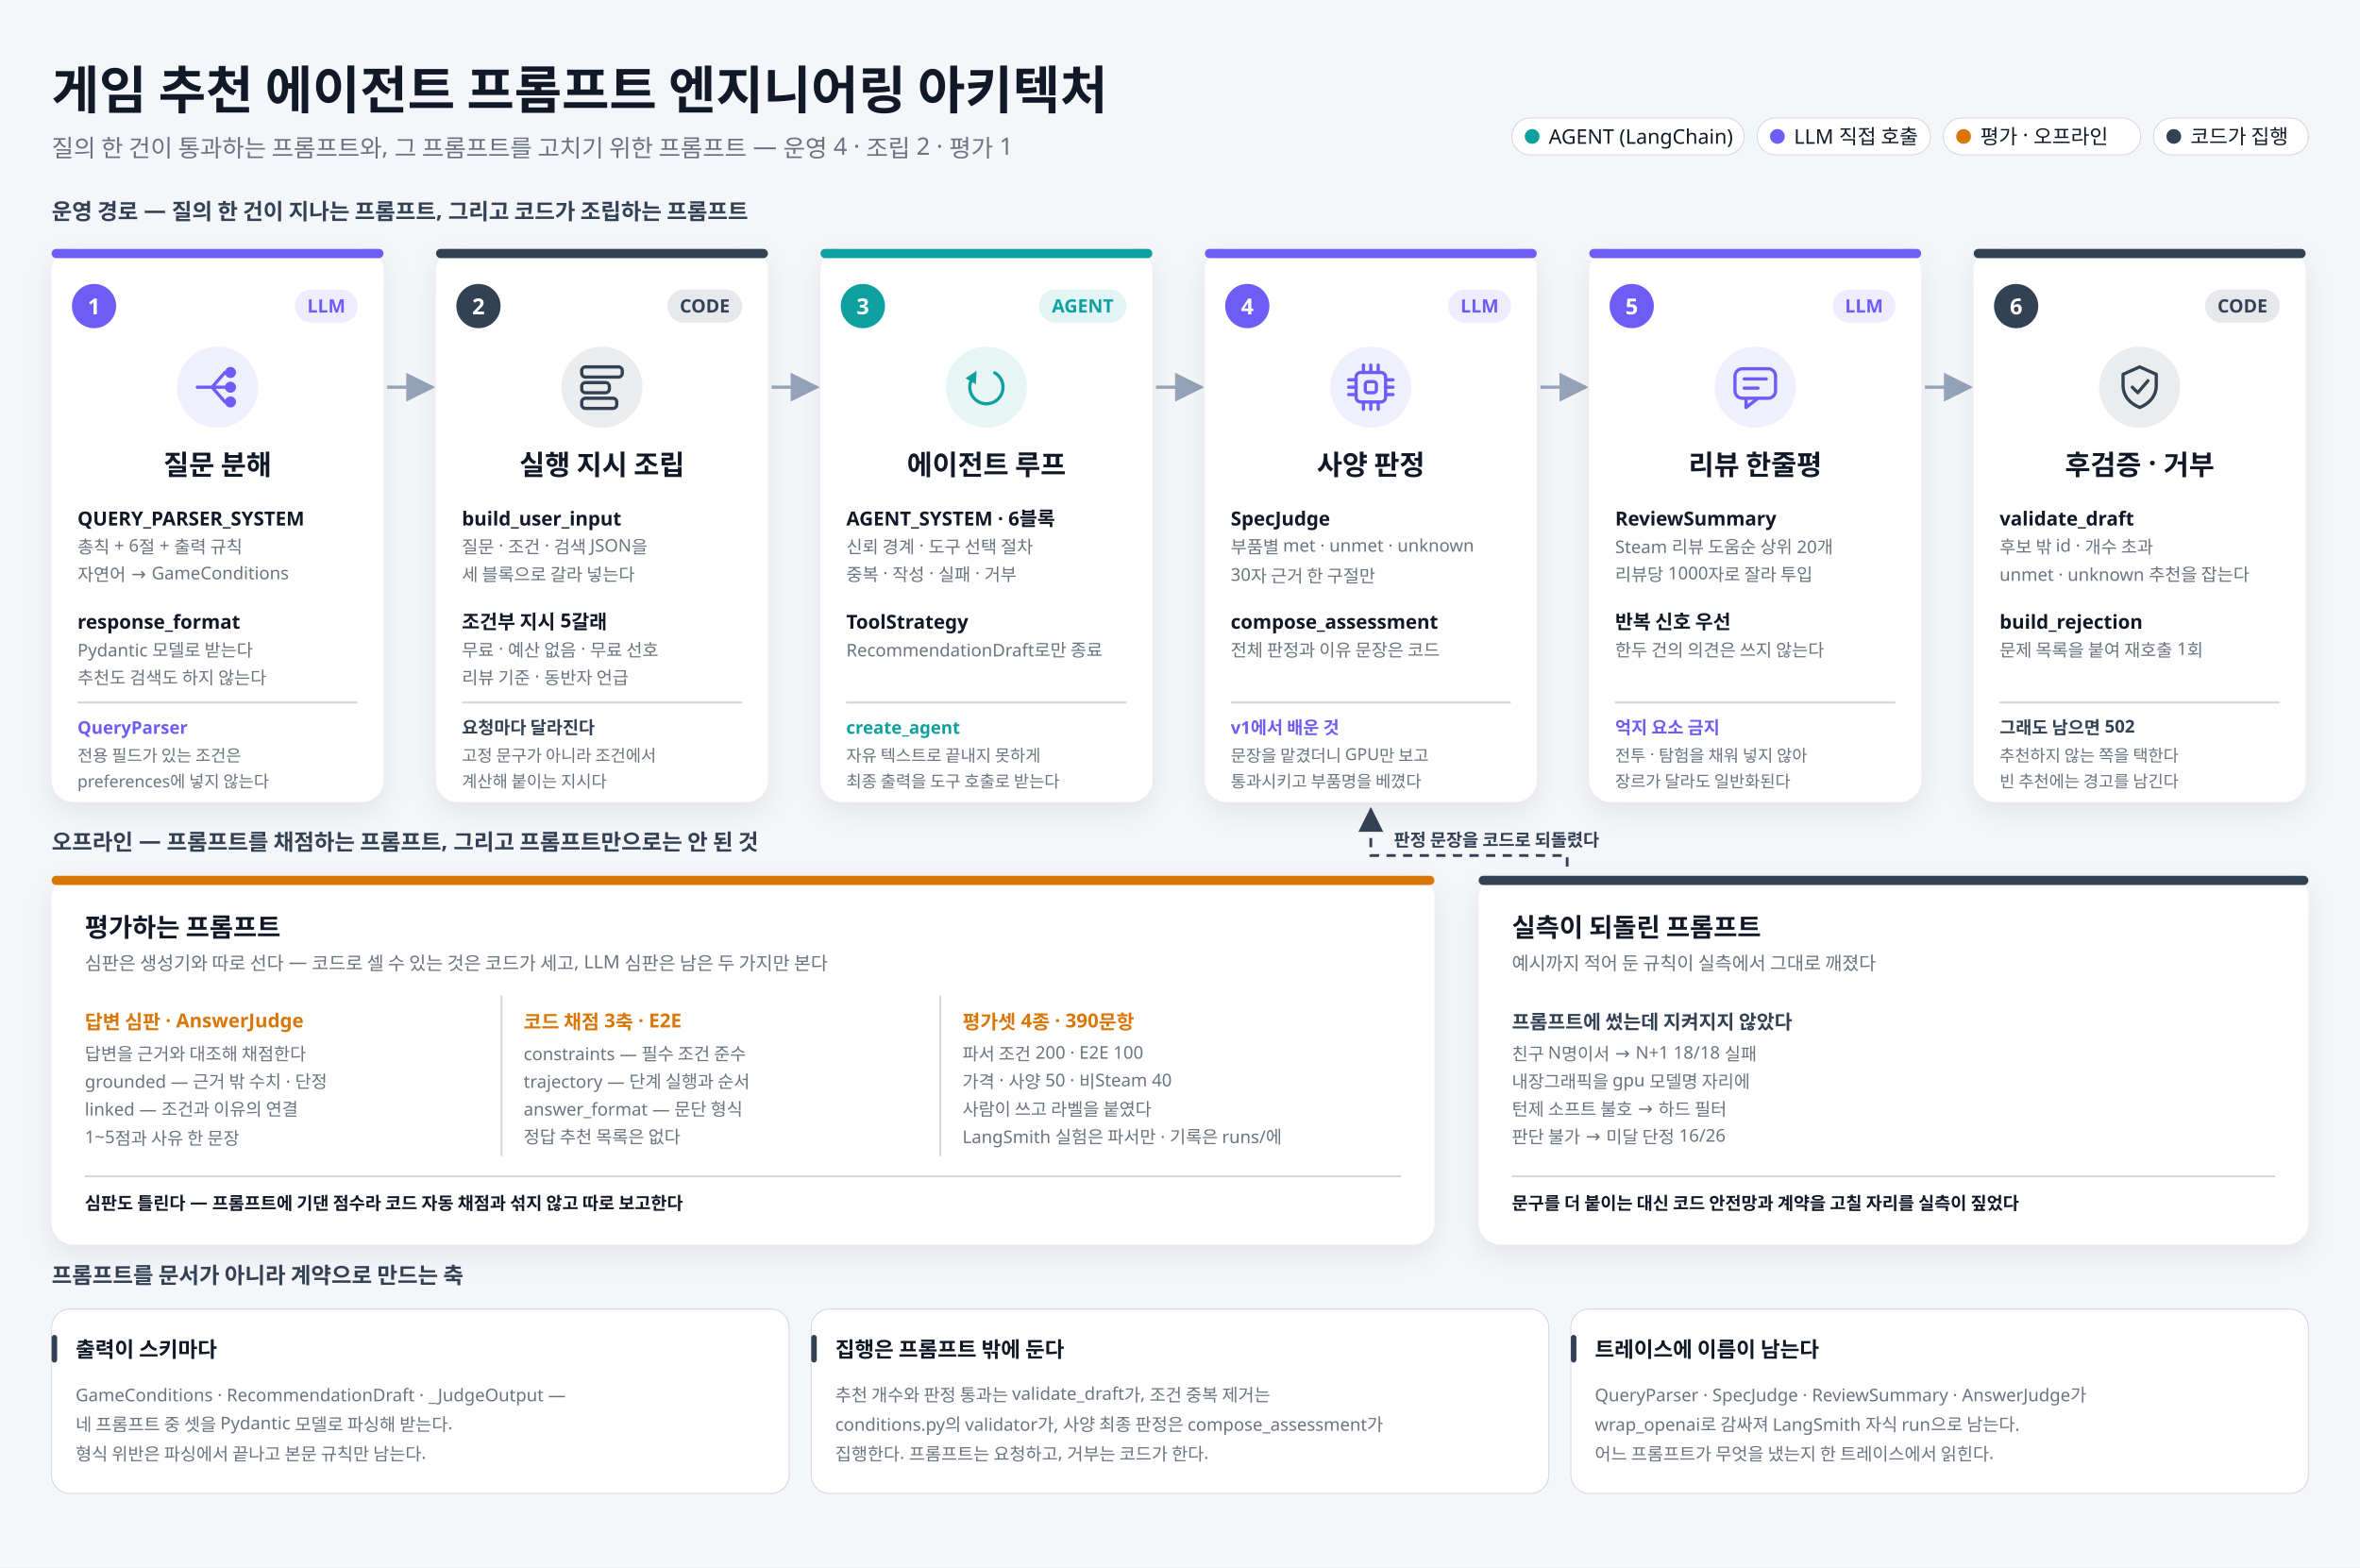
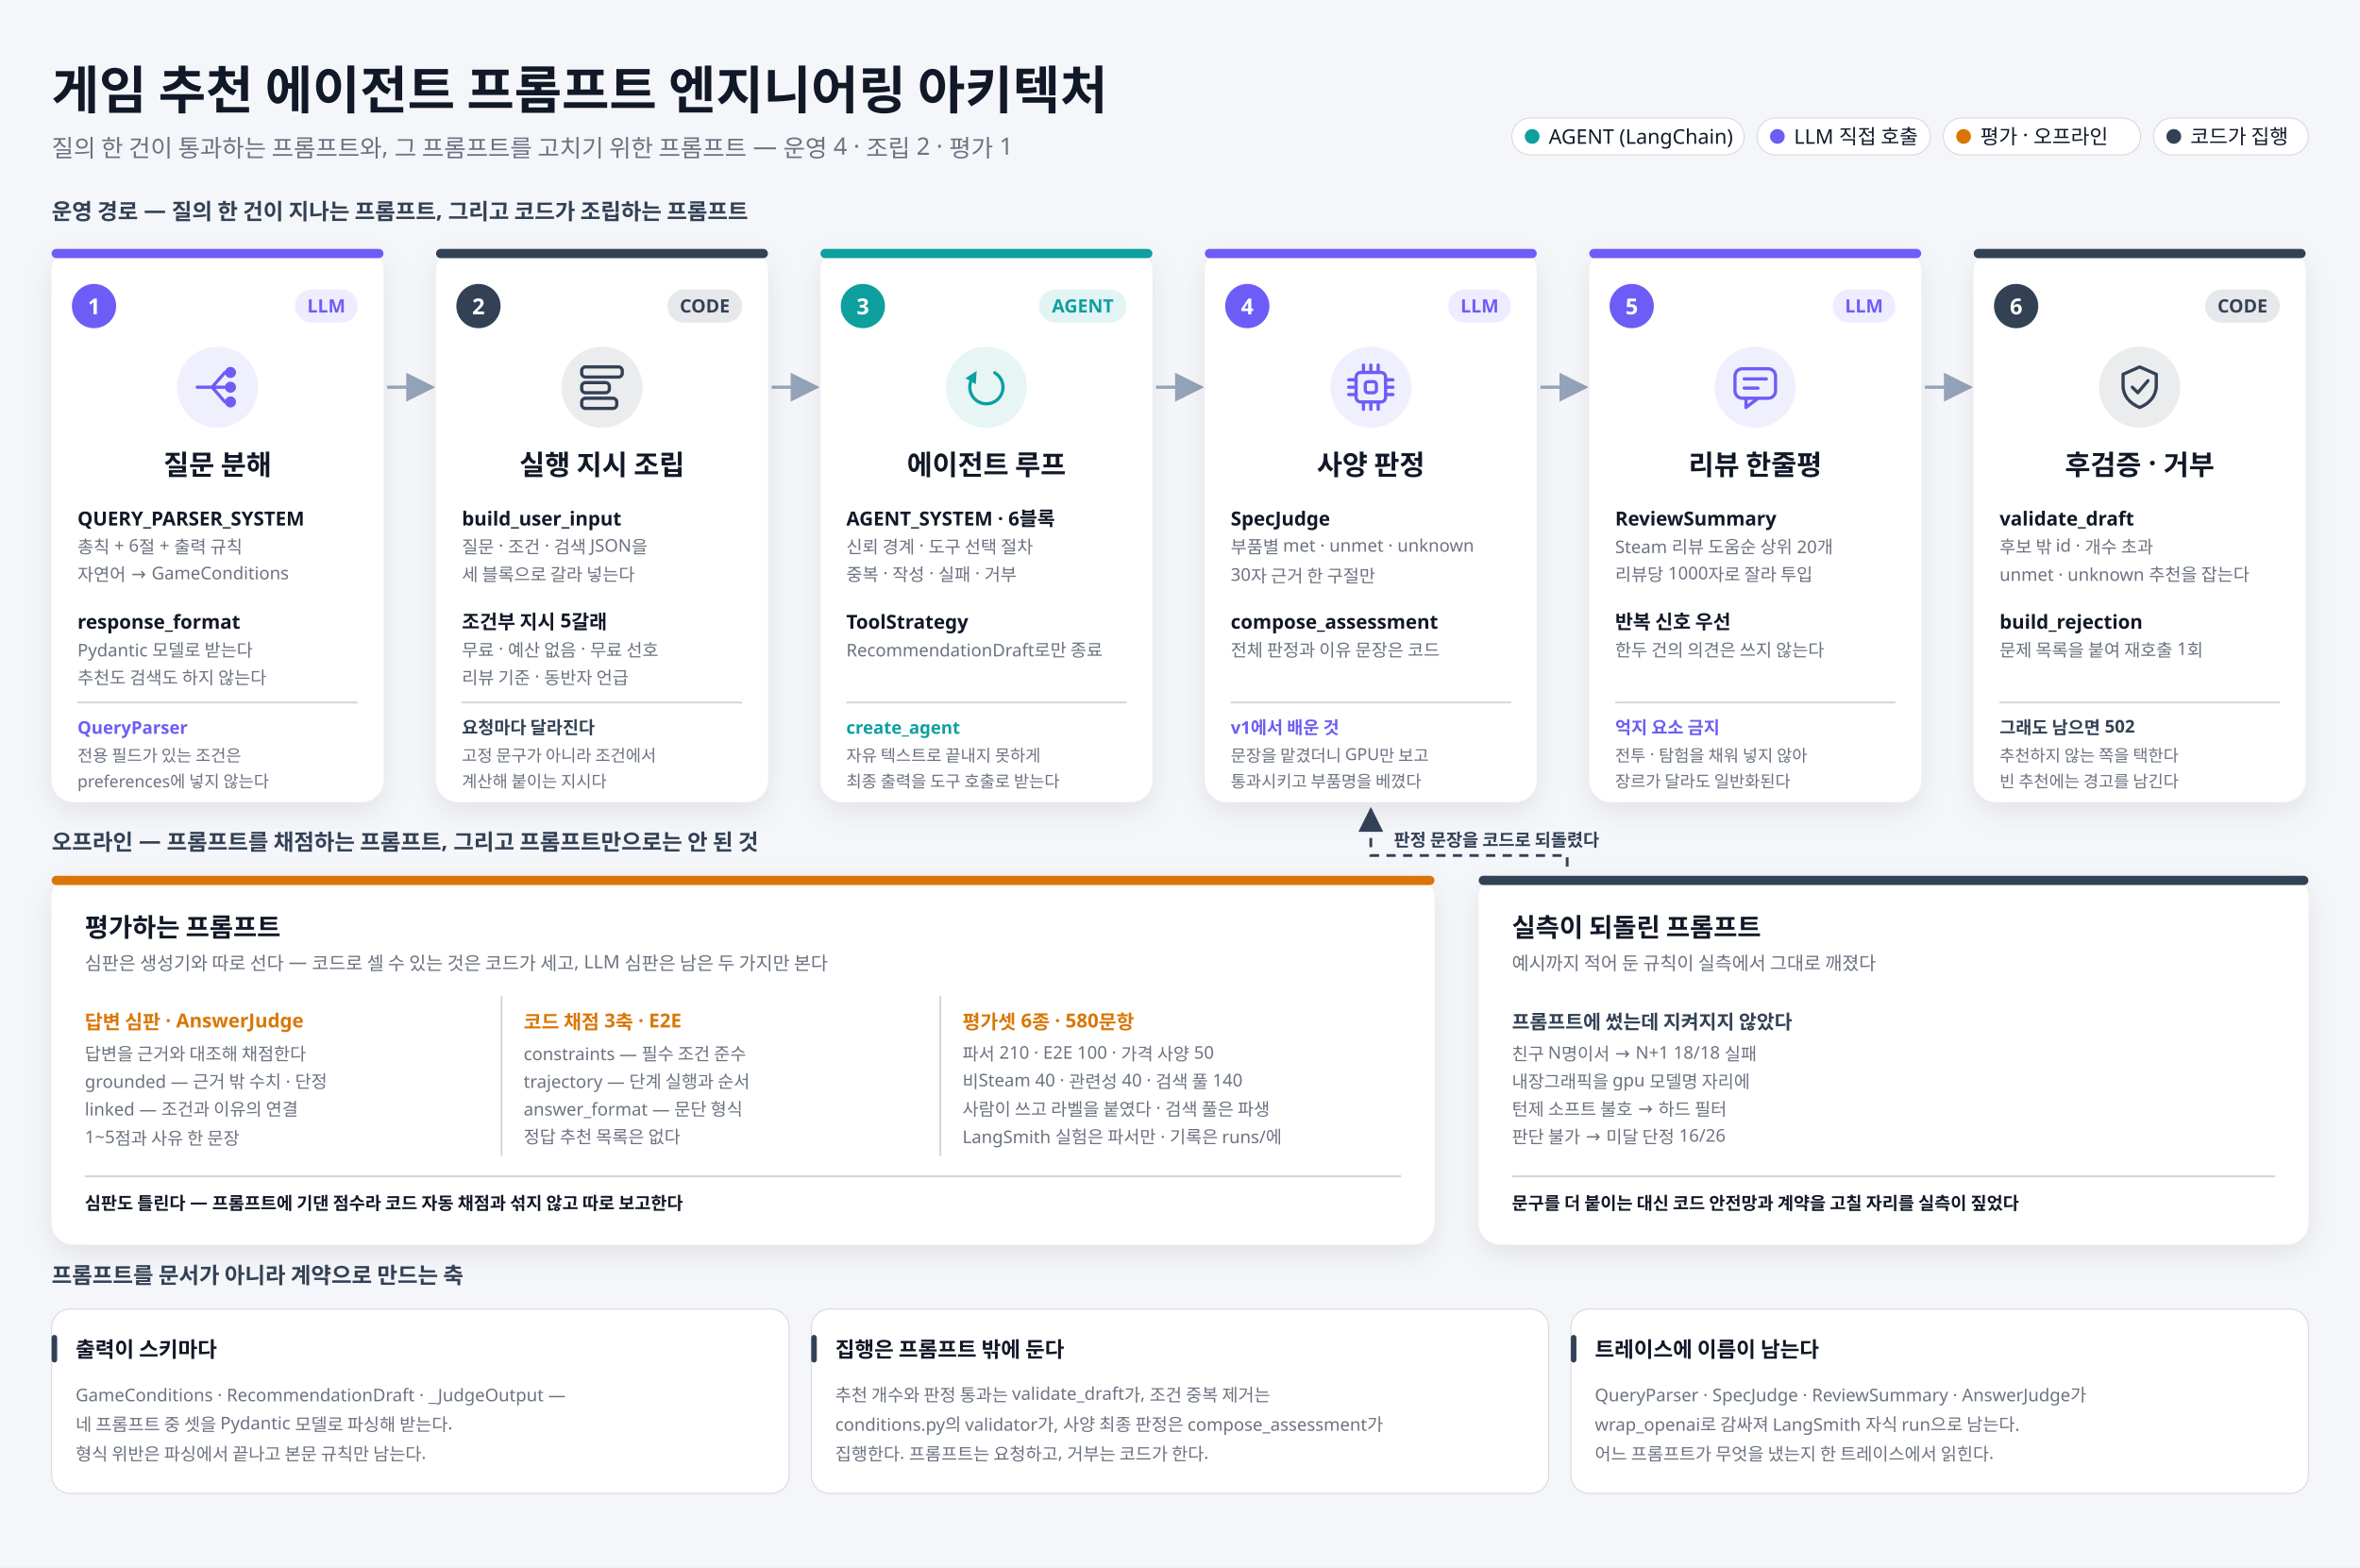
<svg xmlns="http://www.w3.org/2000/svg" width="2560" height="1700" viewBox="0 0 2560 1700" font-family="Apple SD Gothic Neo, Pretendard, Noto Sans KR, sans-serif">
  <defs>
    <filter id="sh" x="-10%" y="-10%" width="120%" height="130%">
      <feDropShadow dx="0" dy="10" stdDeviation="14" flood-color="#0F172A" flood-opacity="0.08" />
    </filter>
    <marker id="arr" viewBox="0 0 10 10" refX="9" refY="5" markerWidth="9" markerHeight="9" orient="auto-start-reverse">
      <path d="M0 0 L10 5 L0 10 z" fill="#94A3B8" />
    </marker>
    <marker id="arr_s" viewBox="0 0 10 10" refX="9" refY="5" markerWidth="9" markerHeight="9" orient="auto-start-reverse">
      <path d="M0 0 L10 5 L0 10 z" fill="#334155" />
    </marker>
  </defs>
  <rect width="2560" height="1700" fill="#F5F6FA" />
  <text x="56" y="118" font-size="56" fill="#111827" font-weight="700">게임 추천 에이전트 프롬프트 엔지니어링 아키텍처</text>
  <text x="56" y="170" font-size="26" fill="#6B7280">질의 한 건이 통과하는 프롬프트와, 그 프롬프트를 고치기 위한 프롬프트  —  운영 4 · 조립 2 · 평가 1</text>
  <rect x="2336" y="128" width="168" height="40" rx="20" fill="white" stroke="#D1D5DB" />
  <circle cx="2358" cy="148" r="8" fill="#334155" />
  <text x="2376" y="156" font-size="22" fill="#111827">코드가 집행</text>
  <rect x="2108" y="128" width="214" height="40" rx="20" fill="white" stroke="#D1D5DB" />
  <circle cx="2130" cy="148" r="8" fill="#D97706" />
  <text x="2148" y="156" font-size="22" fill="#111827">평가 · 오프라인</text>
  <rect x="1906" y="128" width="188" height="40" rx="20" fill="white" stroke="#D1D5DB" />
  <circle cx="1928" cy="148" r="8" fill="#6D5DF6" />
  <text x="1946" y="156" font-size="22" fill="#111827">LLM 직접 호출</text>
  <rect x="1640" y="128" width="252" height="40" rx="20" fill="white" stroke="#D1D5DB" />
  <circle cx="1662" cy="148" r="8" fill="#0E9F9F" />
  <text x="1680" y="156" font-size="22" fill="#111827">AGENT (LangChain)</text>
  <text x="56" y="238" font-size="24" fill="#334155" font-weight="700">운영 경로 — 질의 한 건이 지나는 프롬프트, 그리고 코드가 조립하는 프롬프트</text>
  <rect x="56" y="270" width="360" height="600" rx="24" fill="white" filter="url(#sh)" />
  <rect x="56" y="270" width="360" height="10" rx="5" fill="#6D5DF6" />
  <circle cx="102" cy="332" r="24" fill="#6D5DF6" />
  <text x="102" y="341" font-size="24" fill="white" font-weight="700" text-anchor="middle">1</text>
  <rect x="320" y="314" width="68" height="36" rx="18" fill="#6D5DF6" fill-opacity="0.12" />
  <text x="354.0" y="339" font-size="20" fill="#6D5DF6" font-weight="600" text-anchor="middle">LLM</text>
  <circle cx="236.0" cy="420" r="44" fill="#6D5DF6" fill-opacity="0.10" />
  <path d="M214.0 420 h16 M230.0 420 L244.0 404 M230.0 420 h14 M230.0 420 L244.0 436" fill="none" stroke="#6D5DF6" stroke-width="3.5" stroke-linecap="round" stroke-linejoin="round" />
  <circle cx="250.0" cy="404" r="6" fill="#6D5DF6" />
  <circle cx="250.0" cy="420" r="6" fill="#6D5DF6" />
  <circle cx="250.0" cy="436" r="6" fill="#6D5DF6" />
  <text x="236.0" y="515" font-size="30" fill="#111827" font-weight="700" text-anchor="middle">질문 분해</text>
  <text x="84" y="570" font-size="21" fill="#111827" font-weight="600">QUERY_PARSER_SYSTEM</text>
  <text x="84" y="600" font-size="19" fill="#6B7280">총칙 + 6절 + 출력 규칙</text>
  <text x="84" y="630" font-size="19" fill="#6B7280">자연어 → GameConditions</text>
  <text x="84" y="682" font-size="21" fill="#111827" font-weight="600">response_format</text>
  <text x="84" y="712" font-size="19" fill="#6B7280">Pydantic 모델로 받는다</text>
  <text x="84" y="742" font-size="19" fill="#6B7280">추천도 검색도 하지 않는다</text>
  <line x1="84" y1="762" x2="388" y2="762" stroke="#D1D5DB" stroke-width="2" />
  <text x="84" y="796" font-size="19" fill="#6D5DF6" font-weight="600">QueryParser</text>
  <text x="84" y="826" font-size="18" fill="#6B7280">전용 필드가 있는 조건은</text>
  <text x="84" y="854" font-size="18" fill="#6B7280">preferences에 넣지 않는다</text>
  <line x1="420" y1="420" x2="469" y2="420" stroke="#94A3B8" stroke-width="3.5" marker-end="url(#arr)" />
  <rect x="473" y="270" width="360" height="600" rx="24" fill="white" filter="url(#sh)" />
  <rect x="473" y="270" width="360" height="10" rx="5" fill="#334155" />
  <circle cx="519" cy="332" r="24" fill="#334155" />
  <text x="519" y="341" font-size="24" fill="white" font-weight="700" text-anchor="middle">2</text>
  <rect x="724" y="314" width="81" height="36" rx="18" fill="#334155" fill-opacity="0.12" />
  <text x="764.5" y="339" font-size="20" fill="#334155" font-weight="600" text-anchor="middle">CODE</text>
  <circle cx="653.0" cy="420" r="44" fill="#334155" fill-opacity="0.10" />
  <rect x="631.0" y="398" width="44" height="11" rx="4" fill="none" stroke="#334155" stroke-width="3.5" />
  <rect x="631.0" y="415" width="30" height="11" rx="4" fill="none" stroke="#334155" stroke-width="3.5" />
  <rect x="631.0" y="432" width="38" height="11" rx="4" fill="none" stroke="#334155" stroke-width="3.5" />
  <text x="653.0" y="515" font-size="30" fill="#111827" font-weight="700" text-anchor="middle">실행 지시 조립</text>
  <text x="501" y="570" font-size="21" fill="#111827" font-weight="600">build_user_input</text>
  <text x="501" y="600" font-size="19" fill="#6B7280">질문 · 조건 · 검색 JSON을</text>
  <text x="501" y="630" font-size="19" fill="#6B7280">세 블록으로 갈라 넣는다</text>
  <text x="501" y="682" font-size="21" fill="#111827" font-weight="600">조건부 지시 5갈래</text>
  <text x="501" y="712" font-size="19" fill="#6B7280">무료 · 예산 없음 · 무료 선호</text>
  <text x="501" y="742" font-size="19" fill="#6B7280">리뷰 기준 · 동반자 언급</text>
  <line x1="501" y1="762" x2="805" y2="762" stroke="#D1D5DB" stroke-width="2" />
  <text x="501" y="796" font-size="19" fill="#334155" font-weight="600">요청마다 달라진다</text>
  <text x="501" y="826" font-size="18" fill="#6B7280">고정 문구가 아니라 조건에서</text>
  <text x="501" y="854" font-size="18" fill="#6B7280">계산해 붙이는 지시다</text>
  <line x1="837" y1="420" x2="886" y2="420" stroke="#94A3B8" stroke-width="3.5" marker-end="url(#arr)" />
  <rect x="890" y="270" width="360" height="600" rx="24" fill="white" filter="url(#sh)" />
  <rect x="890" y="270" width="360" height="10" rx="5" fill="#0E9F9F" />
  <circle cx="936" cy="332" r="24" fill="#0E9F9F" />
  <text x="936" y="341" font-size="24" fill="white" font-weight="700" text-anchor="middle">3</text>
  <rect x="1127" y="314" width="95" height="36" rx="18" fill="#0E9F9F" fill-opacity="0.12" />
  <text x="1174.5" y="339" font-size="20" fill="#0E9F9F" font-weight="600" text-anchor="middle">AGENT</text>
  <circle cx="1070.0" cy="420" r="44" fill="#0E9F9F" fill-opacity="0.10" />
  <path d="M1079.0 404.4 A 18 18 0 1 1 1054.4 411.0" fill="none" stroke="#0E9F9F" stroke-width="3.5" stroke-linecap="round" />
  <path d="M1059.4 402.3 L1058.5 416.8 L1047.3 410.3 z" fill="#0E9F9F" />
  <text x="1070.0" y="515" font-size="30" fill="#111827" font-weight="700" text-anchor="middle">에이전트 루프</text>
  <text x="918" y="570" font-size="21" fill="#111827" font-weight="600">AGENT_SYSTEM · 6블록</text>
  <text x="918" y="600" font-size="19" fill="#6B7280">신뢰 경계 · 도구 선택 절차</text>
  <text x="918" y="630" font-size="19" fill="#6B7280">중복 · 작성 · 실패 · 거부</text>
  <text x="918" y="682" font-size="21" fill="#111827" font-weight="600">ToolStrategy</text>
  <text x="918" y="712" font-size="19" fill="#6B7280">RecommendationDraft로만 종료</text>
  <line x1="918" y1="762" x2="1222" y2="762" stroke="#D1D5DB" stroke-width="2" />
  <text x="918" y="796" font-size="19" fill="#0E9F9F" font-weight="600">create_agent</text>
  <text x="918" y="826" font-size="18" fill="#6B7280">자유 텍스트로 끝내지 못하게</text>
  <text x="918" y="854" font-size="18" fill="#6B7280">최종 출력을 도구 호출로 받는다</text>
  <line x1="1254" y1="420" x2="1303" y2="420" stroke="#94A3B8" stroke-width="3.5" marker-end="url(#arr)" />
  <rect x="1307" y="270" width="360" height="600" rx="24" fill="white" filter="url(#sh)" />
  <rect x="1307" y="270" width="360" height="10" rx="5" fill="#6D5DF6" />
  <circle cx="1353" cy="332" r="24" fill="#6D5DF6" />
  <text x="1353" y="341" font-size="24" fill="white" font-weight="700" text-anchor="middle">4</text>
  <rect x="1571" y="314" width="68" height="36" rx="18" fill="#6D5DF6" fill-opacity="0.12" />
  <text x="1605.0" y="339" font-size="20" fill="#6D5DF6" font-weight="600" text-anchor="middle">LLM</text>
  <circle cx="1487.0" cy="420" r="44" fill="#6D5DF6" fill-opacity="0.10" />
  <rect x="1471.0" y="404" width="32" height="32" rx="5" fill="none" stroke="#6D5DF6" stroke-width="3.5" />
  <rect x="1481.0" y="414" width="12" height="12" rx="3" fill="none" stroke="#6D5DF6" stroke-width="3.5" />
  <path d="M1479.0 404 v-8 M1479.0 436 v8 M1471.0 412 h-8 M1503.0 412 h8 M1487.0 404 v-8 M1487.0 436 v8 M1471.0 420 h-8 M1503.0 420 h8 M1495.0 404 v-8 M1495.0 436 v8 M1471.0 428 h-8 M1503.0 428 h8" fill="none" stroke="#6D5DF6" stroke-width="3.5" stroke-linecap="round" />
  <text x="1487.0" y="515" font-size="30" fill="#111827" font-weight="700" text-anchor="middle">사양 판정</text>
  <text x="1335" y="570" font-size="21" fill="#111827" font-weight="600">SpecJudge</text>
  <text x="1335" y="600" font-size="19" fill="#6B7280">부품별 met · unmet · unknown</text>
  <text x="1335" y="630" font-size="19" fill="#6B7280">30자 근거 한 구절만</text>
  <text x="1335" y="682" font-size="21" fill="#111827" font-weight="600">compose_assessment</text>
  <text x="1335" y="712" font-size="19" fill="#6B7280">전체 판정과 이유 문장은 코드</text>
  <line x1="1335" y1="762" x2="1639" y2="762" stroke="#D1D5DB" stroke-width="2" />
  <text x="1335" y="796" font-size="19" fill="#6D5DF6" font-weight="600">v1에서 배운 것</text>
  <text x="1335" y="826" font-size="18" fill="#6B7280">문장을 맡겼더니 GPU만 보고</text>
  <text x="1335" y="854" font-size="18" fill="#6B7280">통과시키고 부품명을 베꼈다</text>
  <line x1="1671" y1="420" x2="1720" y2="420" stroke="#94A3B8" stroke-width="3.5" marker-end="url(#arr)" />
  <rect x="1724" y="270" width="360" height="600" rx="24" fill="white" filter="url(#sh)" />
  <rect x="1724" y="270" width="360" height="10" rx="5" fill="#6D5DF6" />
  <circle cx="1770" cy="332" r="24" fill="#6D5DF6" />
  <text x="1770" y="341" font-size="24" fill="white" font-weight="700" text-anchor="middle">5</text>
  <rect x="1988" y="314" width="68" height="36" rx="18" fill="#6D5DF6" fill-opacity="0.12" />
  <text x="2022.0" y="339" font-size="20" fill="#6D5DF6" font-weight="600" text-anchor="middle">LLM</text>
  <circle cx="1904.0" cy="420" r="44" fill="#6D5DF6" fill-opacity="0.10" />
  <rect x="1882.0" y="400" width="44" height="32" rx="8" fill="none" stroke="#6D5DF6" stroke-width="3.5" />
  <path d="M1894.0 432 v10 l13 -10" fill="none" stroke="#6D5DF6" stroke-width="3.5" stroke-linejoin="round" />
  <path d="M1892.0 411 h24 M1892.0 421 h15" fill="none" stroke="#6D5DF6" stroke-width="3.5" stroke-linecap="round" />
  <text x="1904.0" y="515" font-size="30" fill="#111827" font-weight="700" text-anchor="middle">리뷰 한줄평</text>
  <text x="1752" y="570" font-size="21" fill="#111827" font-weight="600">ReviewSummary</text>
  <text x="1752" y="600" font-size="19" fill="#6B7280">Steam 리뷰 도움순 상위 20개</text>
  <text x="1752" y="630" font-size="19" fill="#6B7280">리뷰당 1000자로 잘라 투입</text>
  <text x="1752" y="682" font-size="21" fill="#111827" font-weight="600">반복 신호 우선</text>
  <text x="1752" y="712" font-size="19" fill="#6B7280">한두 건의 의견은 쓰지 않는다</text>
  <line x1="1752" y1="762" x2="2056" y2="762" stroke="#D1D5DB" stroke-width="2" />
  <text x="1752" y="796" font-size="19" fill="#6D5DF6" font-weight="600">억지 요소 금지</text>
  <text x="1752" y="826" font-size="18" fill="#6B7280">전투 · 탐험을 채워 넣지 않아</text>
  <text x="1752" y="854" font-size="18" fill="#6B7280">장르가 달라도 일반화된다</text>
  <line x1="2088" y1="420" x2="2137" y2="420" stroke="#94A3B8" stroke-width="3.5" marker-end="url(#arr)" />
  <rect x="2141" y="270" width="360" height="600" rx="24" fill="white" filter="url(#sh)" />
  <rect x="2141" y="270" width="360" height="10" rx="5" fill="#334155" />
  <circle cx="2187" cy="332" r="24" fill="#334155" />
  <text x="2187" y="341" font-size="24" fill="white" font-weight="700" text-anchor="middle">6</text>
  <rect x="2392" y="314" width="81" height="36" rx="18" fill="#334155" fill-opacity="0.12" />
  <text x="2432.5" y="339" font-size="20" fill="#334155" font-weight="600" text-anchor="middle">CODE</text>
  <circle cx="2321.0" cy="420" r="44" fill="#334155" fill-opacity="0.10" />
  <path d="M2321.0 398 l18 8 v12 c0 12 -8 20 -18 24 c-10 -4 -18 -12 -18 -24 v-12 z" fill="none" stroke="#334155" stroke-width="3.5" stroke-linejoin="round" />
  <path d="M2313.0 420 l6 6 l11 -13" fill="none" stroke="#334155" stroke-width="3.5" stroke-linecap="round" stroke-linejoin="round" />
  <text x="2321.0" y="515" font-size="30" fill="#111827" font-weight="700" text-anchor="middle">후검증 · 거부</text>
  <text x="2169" y="570" font-size="21" fill="#111827" font-weight="600">validate_draft</text>
  <text x="2169" y="600" font-size="19" fill="#6B7280">후보 밖 id · 개수 초과</text>
  <text x="2169" y="630" font-size="19" fill="#6B7280">unmet · unknown 추천을 잡는다</text>
  <text x="2169" y="682" font-size="21" fill="#111827" font-weight="600">build_rejection</text>
  <text x="2169" y="712" font-size="19" fill="#6B7280">문제 목록을 붙여 재호출 1회</text>
  <line x1="2169" y1="762" x2="2473" y2="762" stroke="#D1D5DB" stroke-width="2" />
  <text x="2169" y="796" font-size="19" fill="#334155" font-weight="600">그래도 남으면 502</text>
  <text x="2169" y="826" font-size="18" fill="#6B7280">추천하지 않는 쪽을 택한다</text>
  <text x="2169" y="854" font-size="18" fill="#6B7280">빈 추천에는 경고를 남긴다</text>
  <text x="56" y="922" font-size="24" fill="#334155" font-weight="700">오프라인 — 프롬프트를 채점하는 프롬프트, 그리고 프롬프트만으로는 안 된 것</text>
  <rect x="56" y="950" width="1500" height="400" rx="24" fill="white" filter="url(#sh)" />
  <rect x="56" y="950" width="1500" height="10" rx="5" fill="#D97706" />
  <text x="92" y="1016" font-size="28" fill="#111827" font-weight="700">평가하는 프롬프트</text>
  <text x="92" y="1052" font-size="20" fill="#6B7280">심판은 생성기와 따로 선다 — 코드로 셀 수 있는 것은 코드가 세고, LLM 심판은 남은 두 가지만 본다</text>
  <text x="92" y="1116" font-size="21" fill="#D97706" font-weight="600">답변 심판 · AnswerJudge</text>
  <text x="92" y="1150" font-size="19" fill="#6B7280">답변을 근거와 대조해 채점한다</text>
  <text x="92" y="1180" font-size="19" fill="#6B7280">grounded — 근거 밖 수치 · 단정</text>
  <text x="92" y="1210" font-size="19" fill="#6B7280">linked — 조건과 이유의 연결</text>
  <text x="92" y="1240" font-size="19" fill="#6B7280">1~5점과 사유 한 문장</text>
  <line x1="544" y1="1080" x2="544" y2="1254" stroke="#D1D5DB" stroke-width="2" />
  <text x="568" y="1116" font-size="21" fill="#D97706" font-weight="600">코드 채점 3축 · E2E</text>
  <text x="568" y="1150" font-size="19" fill="#6B7280">constraints — 필수 조건 준수</text>
  <text x="568" y="1180" font-size="19" fill="#6B7280">trajectory — 단계 실행과 순서</text>
  <text x="568" y="1210" font-size="19" fill="#6B7280">answer_format — 문단 형식</text>
  <text x="568" y="1240" font-size="19" fill="#6B7280">정답 추천 목록은 없다</text>
  <line x1="1020" y1="1080" x2="1020" y2="1254" stroke="#D1D5DB" stroke-width="2" />
-   <text x="1044" y="1116" font-size="21" fill="#D97706" font-weight="600">평가셋 4종 · 390문항</text>
-   <text x="1044" y="1150" font-size="19" fill="#6B7280">파서 조건 200 · E2E 100</text>
-   <text x="1044" y="1180" font-size="19" fill="#6B7280">가격 · 사양 50 · 비Steam 40</text>
-   <text x="1044" y="1210" font-size="19" fill="#6B7280">사람이 쓰고 라벨을 붙였다</text>
+   <text x="1044" y="1116" font-size="21" fill="#D97706" font-weight="600">평가셋 6종 · 580문항</text>
+   <text x="1044" y="1150" font-size="19" fill="#6B7280">파서 210 · E2E 100 · 가격 사양 50</text>
+   <text x="1044" y="1180" font-size="19" fill="#6B7280">비Steam 40 · 관련성 40 · 검색 풀 140</text>
+   <text x="1044" y="1210" font-size="19" fill="#6B7280">사람이 쓰고 라벨을 붙였다 · 검색 풀은 파생</text>
  <text x="1044" y="1240" font-size="19" fill="#6B7280">LangSmith 실험은 파서만 · 기록은 runs/에</text>
  <line x1="92" y1="1276" x2="1520" y2="1276" stroke="#D1D5DB" stroke-width="2" />
  <text x="92" y="1312" font-size="19" fill="#111827" font-weight="600">심판도 틀린다 — 프롬프트에 기댄 점수라 코드 자동 채점과 섞지 않고 따로 보고한다</text>
  <rect x="1604" y="950" width="900" height="400" rx="24" fill="white" filter="url(#sh)" />
  <rect x="1604" y="950" width="900" height="10" rx="5" fill="#334155" />
  <text x="1640" y="1016" font-size="28" fill="#111827" font-weight="700">실측이 되돌린 프롬프트</text>
  <text x="1640" y="1052" font-size="20" fill="#6B7280">예시까지 적어 둔 규칙이 실측에서 그대로 깨졌다</text>
  <text x="1640" y="1116" font-size="21" fill="#334155" font-weight="600">프롬프트에 썼는데 지켜지지 않았다</text>
  <text x="1640" y="1150" font-size="19" fill="#6B7280">친구 N명이서 → N+1  18/18 실패</text>
  <text x="1640" y="1180" font-size="19" fill="#6B7280">내장그래픽을 gpu 모델명 자리에</text>
  <text x="1640" y="1210" font-size="19" fill="#6B7280">턴제 소프트 불호 → 하드 필터</text>
  <text x="1640" y="1240" font-size="19" fill="#6B7280">판단 불가 → 미달 단정 16/26</text>
  <line x1="1640" y1="1276" x2="2468" y2="1276" stroke="#D1D5DB" stroke-width="2" />
  <text x="1640" y="1312" font-size="19" fill="#111827" font-weight="600">문구를 더 붙이는 대신 코드 안전망과 계약을 고칠 자리를 실측이 짚었다</text>
  <path d="M1700 940 V 928 H 1487 V 878" fill="none" stroke="#334155" stroke-width="3" stroke-dasharray="10 8" marker-end="url(#arr_s)" />
  <text x="1512" y="918" font-size="19" fill="#334155" font-weight="600">판정 문장을 코드로 되돌렸다</text>
  <text x="56" y="1392" font-size="24" fill="#334155" font-weight="700">프롬프트를 문서가 아니라 계약으로 만드는 축</text>
  <rect x="56" y="1420" width="800" height="200" rx="20" fill="white" stroke="#D1D5DB" />
  <rect x="56" y="1448" width="6" height="30" rx="3" fill="#334155" />
  <text x="82" y="1472" font-size="23" fill="#111827" font-weight="700">출력이 스키마다</text>
  <text x="82" y="1520" font-size="19" fill="#6B7280">GameConditions · RecommendationDraft · _JudgeOutput —</text>
  <text x="82" y="1552" font-size="19" fill="#6B7280">네 프롬프트 중 셋을 Pydantic 모델로 파싱해 받는다.</text>
  <text x="82" y="1584" font-size="19" fill="#6B7280">형식 위반은 파싱에서 끝나고 본문 규칙만 남는다.</text>
  <rect x="880" y="1420" width="800" height="200" rx="20" fill="white" stroke="#D1D5DB" />
  <rect x="880" y="1448" width="6" height="30" rx="3" fill="#334155" />
  <text x="906" y="1472" font-size="23" fill="#111827" font-weight="700">집행은 프롬프트 밖에 둔다</text>
  <text x="906" y="1520" font-size="19" fill="#6B7280">추천 개수와 판정 통과는 validate_draft가, 조건 중복 제거는</text>
  <text x="906" y="1552" font-size="19" fill="#6B7280">conditions.py의 validator가, 사양 최종 판정은 compose_assessment가</text>
  <text x="906" y="1584" font-size="19" fill="#6B7280">집행한다. 프롬프트는 요청하고, 거부는 코드가 한다.</text>
  <rect x="1704" y="1420" width="800" height="200" rx="20" fill="white" stroke="#D1D5DB" />
  <rect x="1704" y="1448" width="6" height="30" rx="3" fill="#334155" />
  <text x="1730" y="1472" font-size="23" fill="#111827" font-weight="700">트레이스에 이름이 남는다</text>
  <text x="1730" y="1520" font-size="19" fill="#6B7280">QueryParser · SpecJudge · ReviewSummary · AnswerJudge가</text>
  <text x="1730" y="1552" font-size="19" fill="#6B7280">wrap_openai로 감싸져 LangSmith 자식 run으로 남는다.</text>
  <text x="1730" y="1584" font-size="19" fill="#6B7280">어느 프롬프트가 무엇을 냈는지 한 트레이스에서 읽힌다.</text>
</svg>
